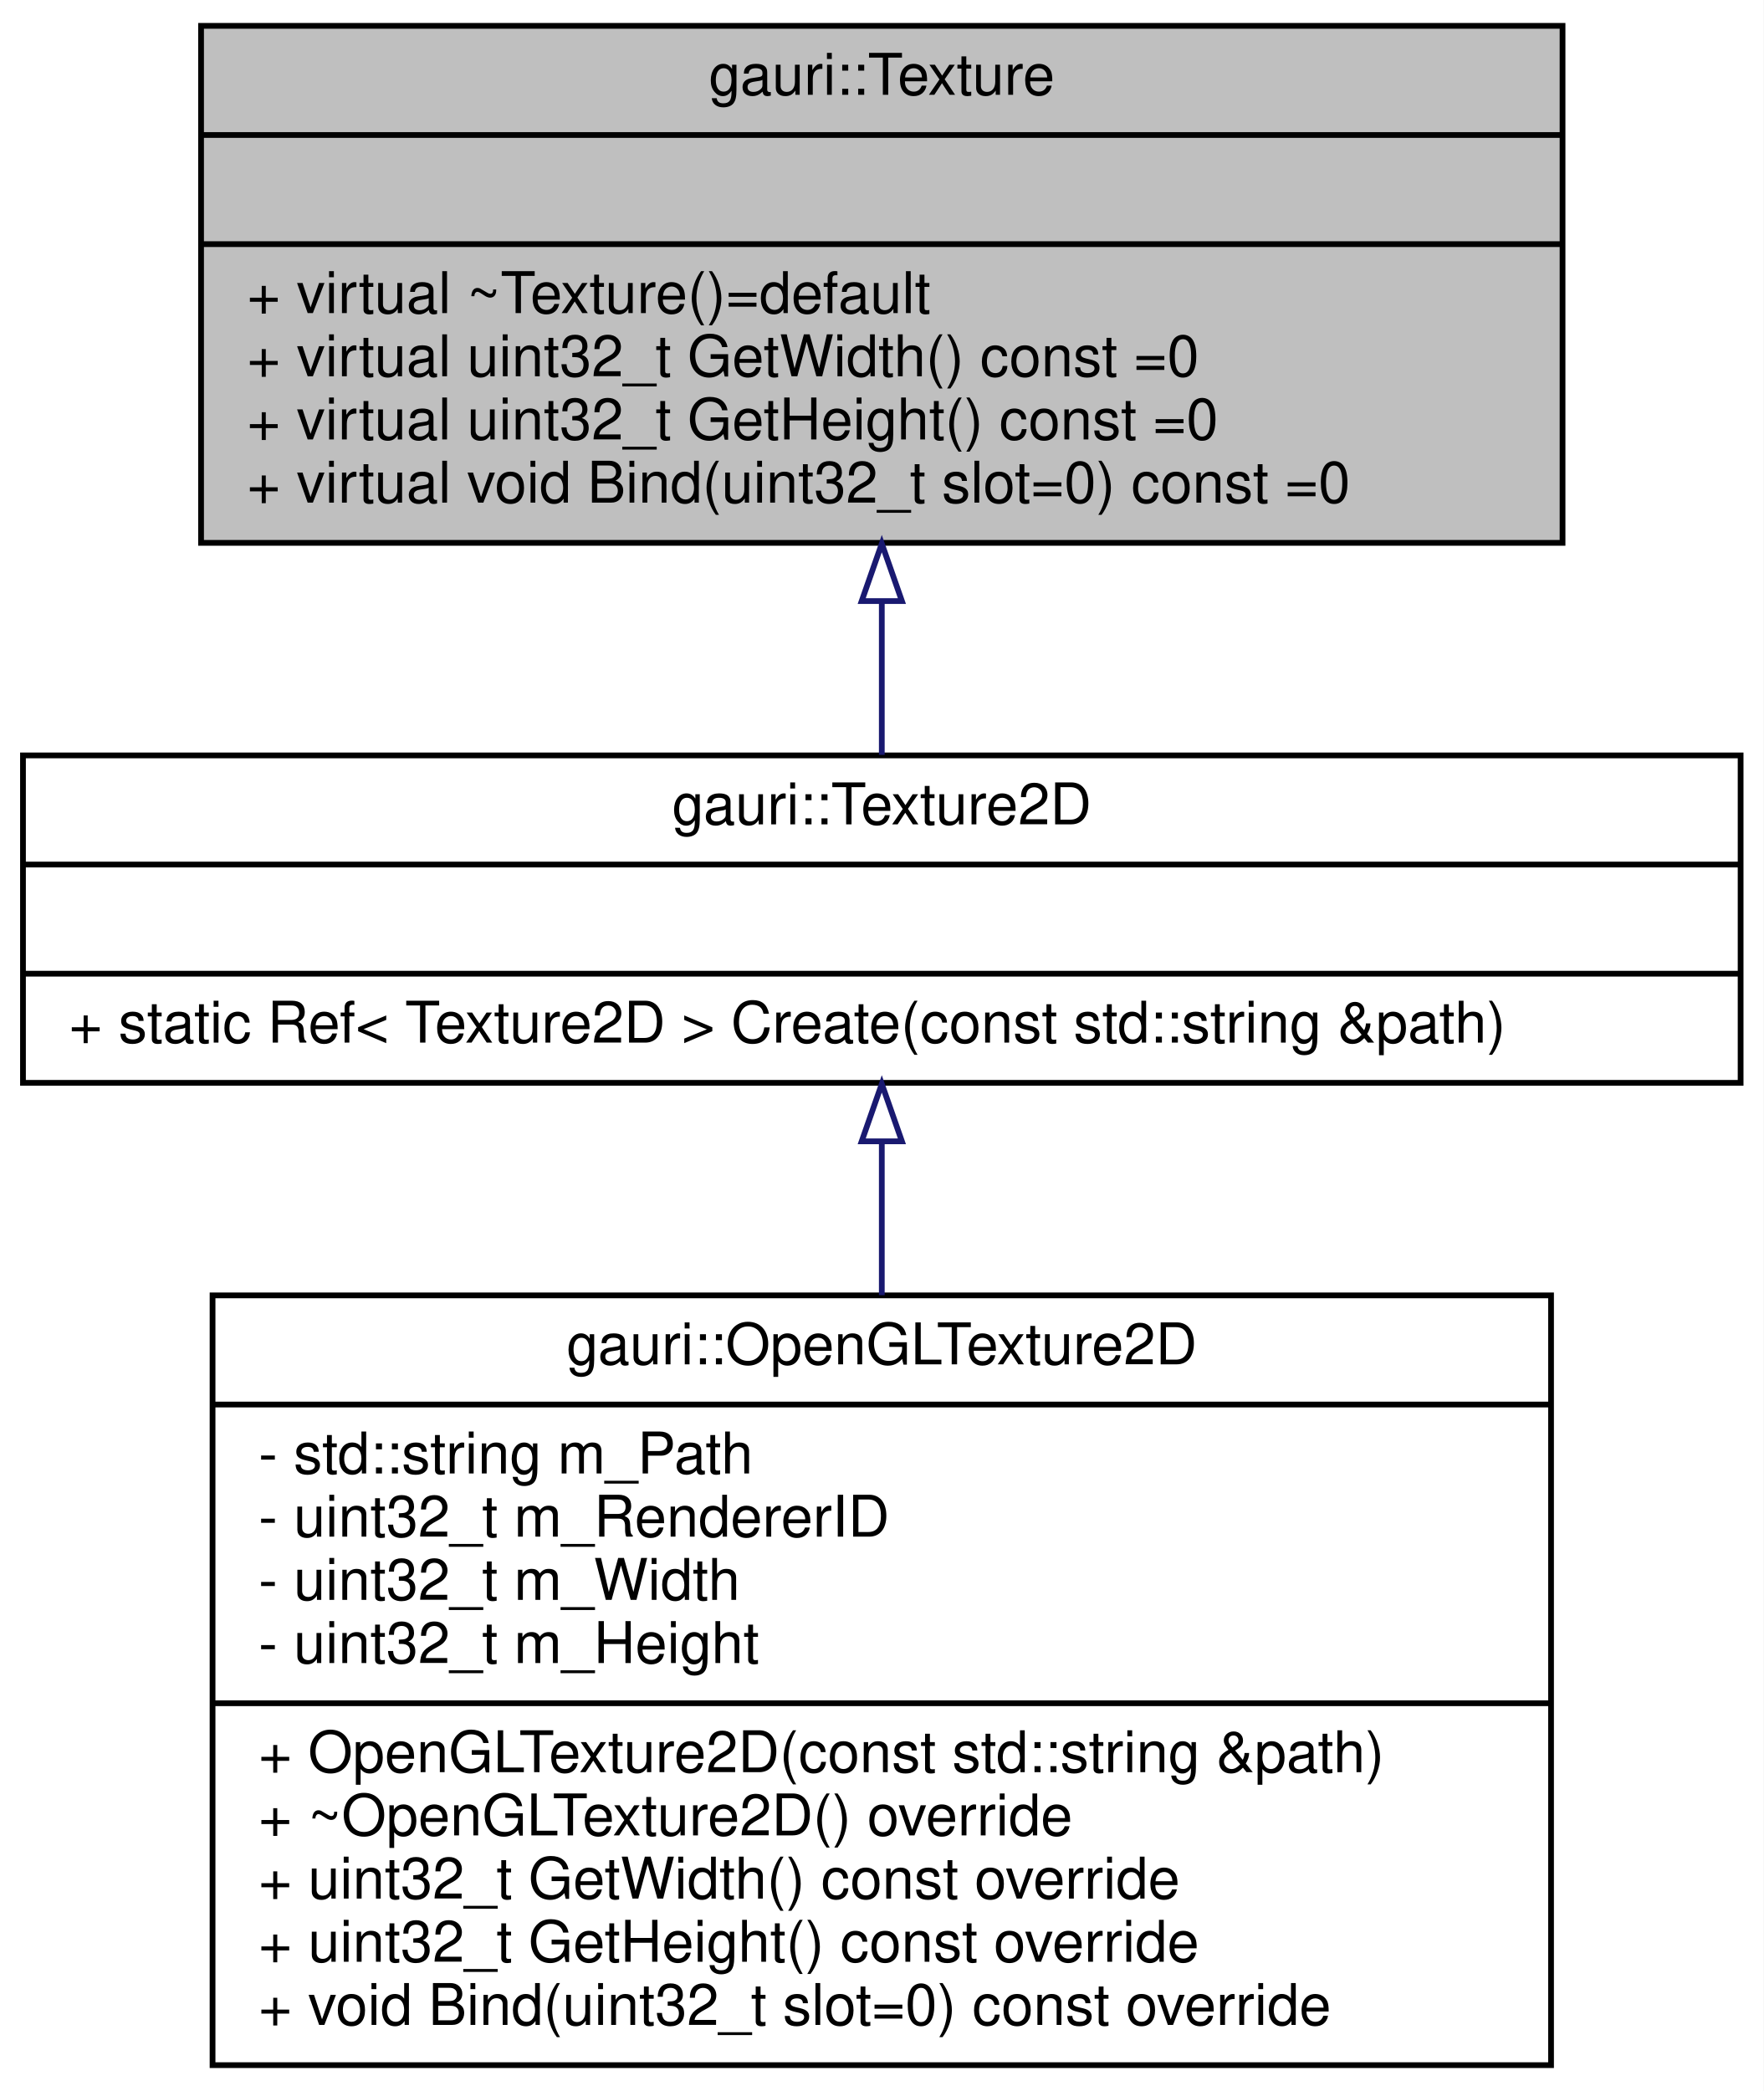
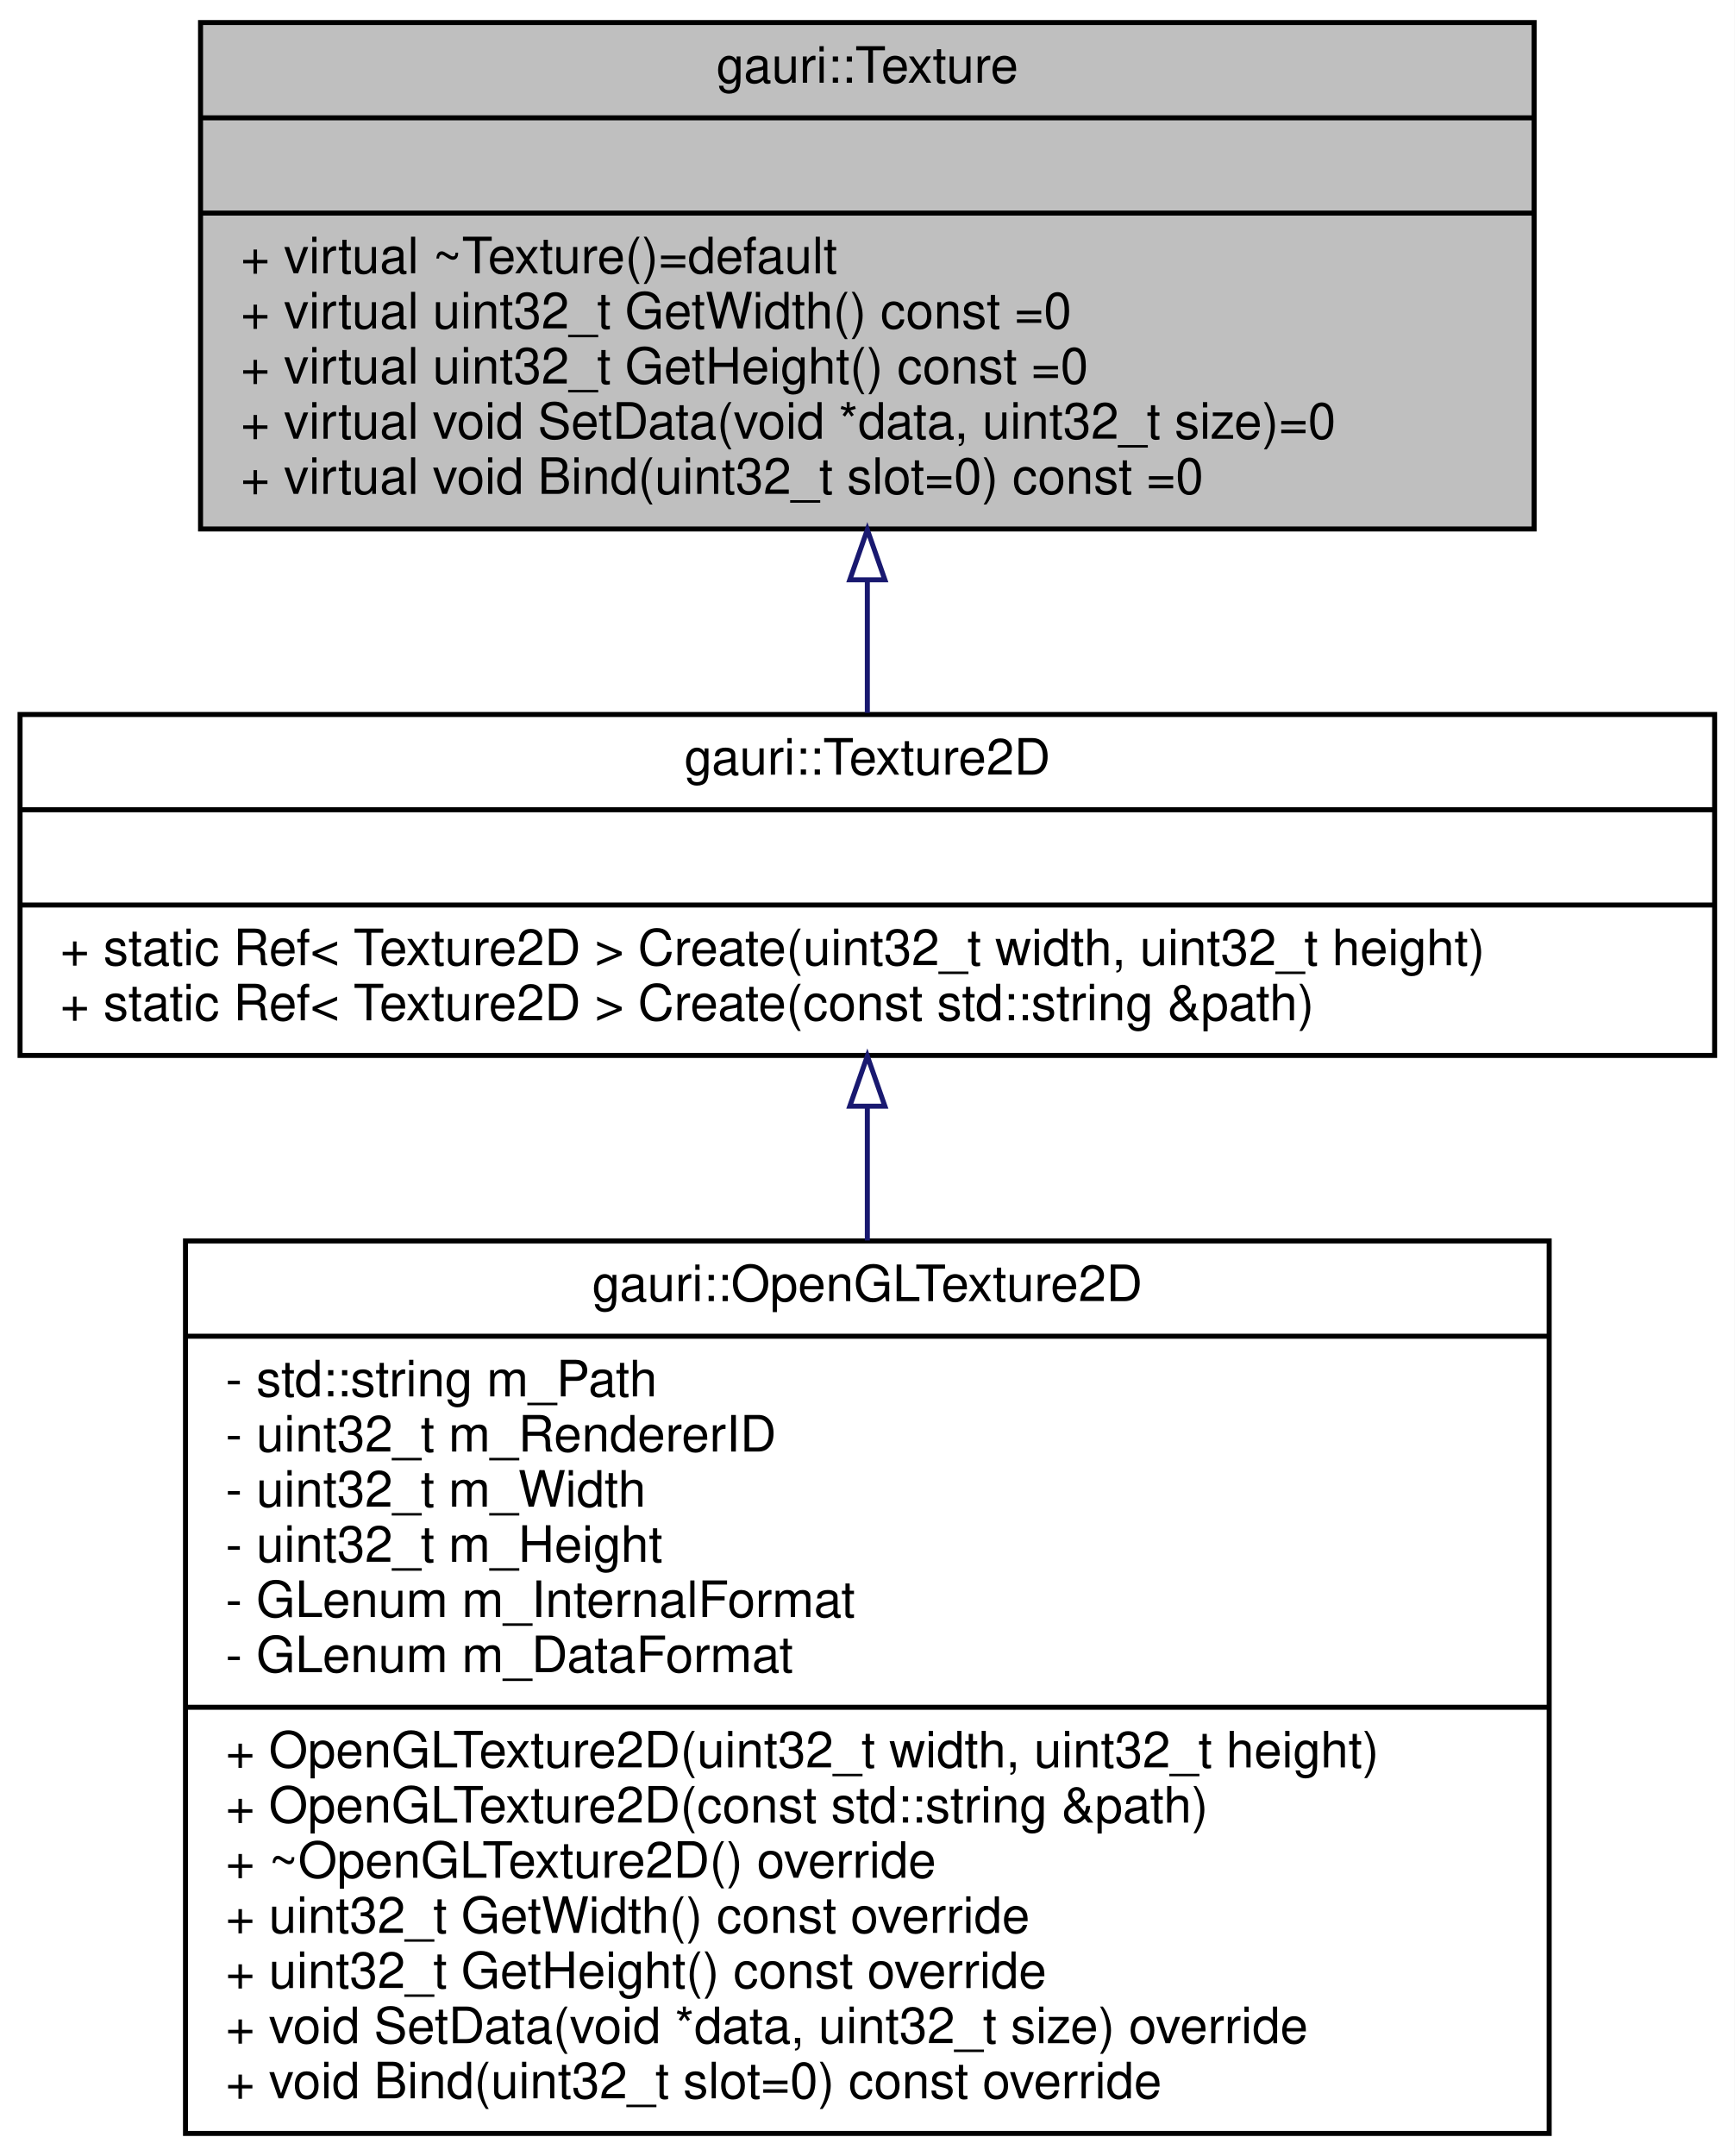
- <svg xmlns="http://www.w3.org/2000/svg" xmlns:xlink="http://www.w3.org/1999/xlink" width="307pt" height="364pt" viewBox="0.00 0.00 307.00 364.00">
-   <g id="graph0" class="graph" transform="scale(1 1) rotate(0) translate(4 360)">
-     <polygon fill="white" stroke="transparent" points="-4,4 -4,-360 303,-360 303,4 -4,4" />
+ <svg xmlns="http://www.w3.org/2000/svg" xmlns:xlink="http://www.w3.org/1999/xlink" width="346pt" height="430pt" viewBox="0.00 0.00 346.00 430.00">
+   <g id="graph0" class="graph" transform="scale(1 1) rotate(0) translate(4 426)">
+     <polygon fill="white" stroke="transparent" points="-4,4 -4,-426 342,-426 342,4 -4,4" />
    <g id="node1" class="node">
      <g id="a_node1">
        <a xlink:title=" ">
-           <polygon fill="#bfbfbf" stroke="black" points="31,-265.5 31,-355.5 268,-355.5 268,-265.5 31,-265.5" />
-           <text text-anchor="middle" x="149.5" y="-343.5" font-family="Helvetica,sans-Serif" font-size="10.00">gauri::Texture</text>
-           <polyline fill="none" stroke="black" points="31,-336.5 268,-336.5 " />
-           <text text-anchor="middle" x="149.5" y="-324.5" font-family="Helvetica,sans-Serif" font-size="10.00"> </text>
-           <polyline fill="none" stroke="black" points="31,-317.5 268,-317.5 " />
-           <text text-anchor="start" x="39" y="-305.5" font-family="Helvetica,sans-Serif" font-size="10.00">+ virtual ~Texture()=default</text>
-           <text text-anchor="start" x="39" y="-294.5" font-family="Helvetica,sans-Serif" font-size="10.00">+ virtual uint32_t GetWidth() const =0</text>
-           <text text-anchor="start" x="39" y="-283.5" font-family="Helvetica,sans-Serif" font-size="10.00">+ virtual uint32_t GetHeight() const =0</text>
-           <text text-anchor="start" x="39" y="-272.5" font-family="Helvetica,sans-Serif" font-size="10.00">+ virtual void Bind(uint32_t slot=0) const =0</text>
+           <polygon fill="#bfbfbf" stroke="black" points="36,-320.5 36,-421.5 302,-421.5 302,-320.5 36,-320.5" />
+           <text text-anchor="middle" x="169" y="-409.5" font-family="Helvetica,sans-Serif" font-size="10.00">gauri::Texture</text>
+           <polyline fill="none" stroke="black" points="36,-402.5 302,-402.5 " />
+           <text text-anchor="middle" x="169" y="-390.5" font-family="Helvetica,sans-Serif" font-size="10.00"> </text>
+           <polyline fill="none" stroke="black" points="36,-383.5 302,-383.5 " />
+           <text text-anchor="start" x="44" y="-371.5" font-family="Helvetica,sans-Serif" font-size="10.00">+ virtual ~Texture()=default</text>
+           <text text-anchor="start" x="44" y="-360.5" font-family="Helvetica,sans-Serif" font-size="10.00">+ virtual uint32_t GetWidth() const =0</text>
+           <text text-anchor="start" x="44" y="-349.5" font-family="Helvetica,sans-Serif" font-size="10.00">+ virtual uint32_t GetHeight() const =0</text>
+           <text text-anchor="start" x="44" y="-338.5" font-family="Helvetica,sans-Serif" font-size="10.00">+ virtual void SetData(void *data, uint32_t size)=0</text>
+           <text text-anchor="start" x="44" y="-327.5" font-family="Helvetica,sans-Serif" font-size="10.00">+ virtual void Bind(uint32_t slot=0) const =0</text>
        </a>
      </g>
    </g>
    <g id="node2" class="node">
      <g id="a_node2">
        <a xlink:href="classgauri_1_1Texture2D.html" target="_top" xlink:title=" ">
-           <polygon fill="white" stroke="black" points="0,-171.5 0,-228.5 299,-228.5 299,-171.5 0,-171.5" />
-           <text text-anchor="middle" x="149.5" y="-216.5" font-family="Helvetica,sans-Serif" font-size="10.00">gauri::Texture2D</text>
-           <polyline fill="none" stroke="black" points="0,-209.5 299,-209.5 " />
-           <text text-anchor="middle" x="149.5" y="-197.5" font-family="Helvetica,sans-Serif" font-size="10.00"> </text>
-           <polyline fill="none" stroke="black" points="0,-190.5 299,-190.5 " />
-           <text text-anchor="start" x="8" y="-178.5" font-family="Helvetica,sans-Serif" font-size="10.00">+ static Ref&lt; Texture2D &gt; Create(const std::string &amp;path)</text>
+           <polygon fill="white" stroke="black" points="0,-215.5 0,-283.5 338,-283.5 338,-215.5 0,-215.5" />
+           <text text-anchor="middle" x="169" y="-271.5" font-family="Helvetica,sans-Serif" font-size="10.00">gauri::Texture2D</text>
+           <polyline fill="none" stroke="black" points="0,-264.5 338,-264.5 " />
+           <text text-anchor="middle" x="169" y="-252.5" font-family="Helvetica,sans-Serif" font-size="10.00"> </text>
+           <polyline fill="none" stroke="black" points="0,-245.5 338,-245.5 " />
+           <text text-anchor="start" x="8" y="-233.5" font-family="Helvetica,sans-Serif" font-size="10.00">+ static Ref&lt; Texture2D &gt; Create(uint32_t width, uint32_t height)</text>
+           <text text-anchor="start" x="8" y="-222.5" font-family="Helvetica,sans-Serif" font-size="10.00">+ static Ref&lt; Texture2D &gt; Create(const std::string &amp;path)</text>
        </a>
      </g>
    </g>
    <g id="edge1" class="edge">
-       <path fill="none" stroke="midnightblue" d="M149.5,-255.35C149.5,-246.07 149.5,-236.79 149.5,-228.59" />
-       <polygon fill="none" stroke="midnightblue" points="146,-255.37 149.5,-265.37 153,-255.37 146,-255.37" />
+       <path fill="none" stroke="midnightblue" d="M169,-310.17C169,-301.11 169,-292.05 169,-283.83" />
+       <polygon fill="none" stroke="midnightblue" points="165.5,-310.36 169,-320.36 172.5,-310.36 165.5,-310.36" />
    </g>
    <g id="node3" class="node">
      <g id="a_node3">
        <a xlink:href="classgauri_1_1OpenGLTexture2D.html" target="_top" xlink:title=" ">
-           <polygon fill="white" stroke="black" points="33,-0.5 33,-134.5 266,-134.5 266,-0.5 33,-0.5" />
-           <text text-anchor="middle" x="149.5" y="-122.5" font-family="Helvetica,sans-Serif" font-size="10.00">gauri::OpenGLTexture2D</text>
-           <polyline fill="none" stroke="black" points="33,-115.5 266,-115.5 " />
-           <text text-anchor="start" x="41" y="-103.5" font-family="Helvetica,sans-Serif" font-size="10.00">- std::string m_Path</text>
-           <text text-anchor="start" x="41" y="-92.5" font-family="Helvetica,sans-Serif" font-size="10.00">- uint32_t m_RendererID</text>
-           <text text-anchor="start" x="41" y="-81.5" font-family="Helvetica,sans-Serif" font-size="10.00">- uint32_t m_Width</text>
-           <text text-anchor="start" x="41" y="-70.5" font-family="Helvetica,sans-Serif" font-size="10.00">- uint32_t m_Height</text>
-           <polyline fill="none" stroke="black" points="33,-63.5 266,-63.5 " />
-           <text text-anchor="start" x="41" y="-51.5" font-family="Helvetica,sans-Serif" font-size="10.00">+ OpenGLTexture2D(const std::string &amp;path)</text>
-           <text text-anchor="start" x="41" y="-40.5" font-family="Helvetica,sans-Serif" font-size="10.00">+ ~OpenGLTexture2D() override</text>
-           <text text-anchor="start" x="41" y="-29.5" font-family="Helvetica,sans-Serif" font-size="10.00">+ uint32_t GetWidth() const override</text>
-           <text text-anchor="start" x="41" y="-18.5" font-family="Helvetica,sans-Serif" font-size="10.00">+ uint32_t GetHeight() const override</text>
+           <polygon fill="white" stroke="black" points="33,-0.5 33,-178.5 305,-178.5 305,-0.5 33,-0.5" />
+           <text text-anchor="middle" x="169" y="-166.5" font-family="Helvetica,sans-Serif" font-size="10.00">gauri::OpenGLTexture2D</text>
+           <polyline fill="none" stroke="black" points="33,-159.5 305,-159.5 " />
+           <text text-anchor="start" x="41" y="-147.5" font-family="Helvetica,sans-Serif" font-size="10.00">- std::string m_Path</text>
+           <text text-anchor="start" x="41" y="-136.5" font-family="Helvetica,sans-Serif" font-size="10.00">- uint32_t m_RendererID</text>
+           <text text-anchor="start" x="41" y="-125.5" font-family="Helvetica,sans-Serif" font-size="10.00">- uint32_t m_Width</text>
+           <text text-anchor="start" x="41" y="-114.5" font-family="Helvetica,sans-Serif" font-size="10.00">- uint32_t m_Height</text>
+           <text text-anchor="start" x="41" y="-103.5" font-family="Helvetica,sans-Serif" font-size="10.00">- GLenum m_InternalFormat</text>
+           <text text-anchor="start" x="41" y="-92.5" font-family="Helvetica,sans-Serif" font-size="10.00">- GLenum m_DataFormat</text>
+           <polyline fill="none" stroke="black" points="33,-85.5 305,-85.5 " />
+           <text text-anchor="start" x="41" y="-73.5" font-family="Helvetica,sans-Serif" font-size="10.00">+ OpenGLTexture2D(uint32_t width, uint32_t height)</text>
+           <text text-anchor="start" x="41" y="-62.5" font-family="Helvetica,sans-Serif" font-size="10.00">+ OpenGLTexture2D(const std::string &amp;path)</text>
+           <text text-anchor="start" x="41" y="-51.5" font-family="Helvetica,sans-Serif" font-size="10.00">+ ~OpenGLTexture2D() override</text>
+           <text text-anchor="start" x="41" y="-40.5" font-family="Helvetica,sans-Serif" font-size="10.00">+ uint32_t GetWidth() const override</text>
+           <text text-anchor="start" x="41" y="-29.5" font-family="Helvetica,sans-Serif" font-size="10.00">+ uint32_t GetHeight() const override</text>
+           <text text-anchor="start" x="41" y="-18.5" font-family="Helvetica,sans-Serif" font-size="10.00">+ void SetData(void *data, uint32_t size) override</text>
          <text text-anchor="start" x="41" y="-7.5" font-family="Helvetica,sans-Serif" font-size="10.00">+ void Bind(uint32_t slot=0) const override</text>
        </a>
      </g>
    </g>
    <g id="edge2" class="edge">
-       <path fill="none" stroke="midnightblue" d="M149.5,-161.16C149.5,-152.78 149.5,-143.67 149.5,-134.53" />
-       <polygon fill="none" stroke="midnightblue" points="146,-161.32 149.5,-171.32 153,-161.32 146,-161.32" />
+       <path fill="none" stroke="midnightblue" d="M169,-205.19C169,-196.83 169,-187.8 169,-178.59" />
+       <polygon fill="none" stroke="midnightblue" points="165.5,-205.38 169,-215.38 172.5,-205.38 165.5,-205.38" />
    </g>
  </g>
</svg>
